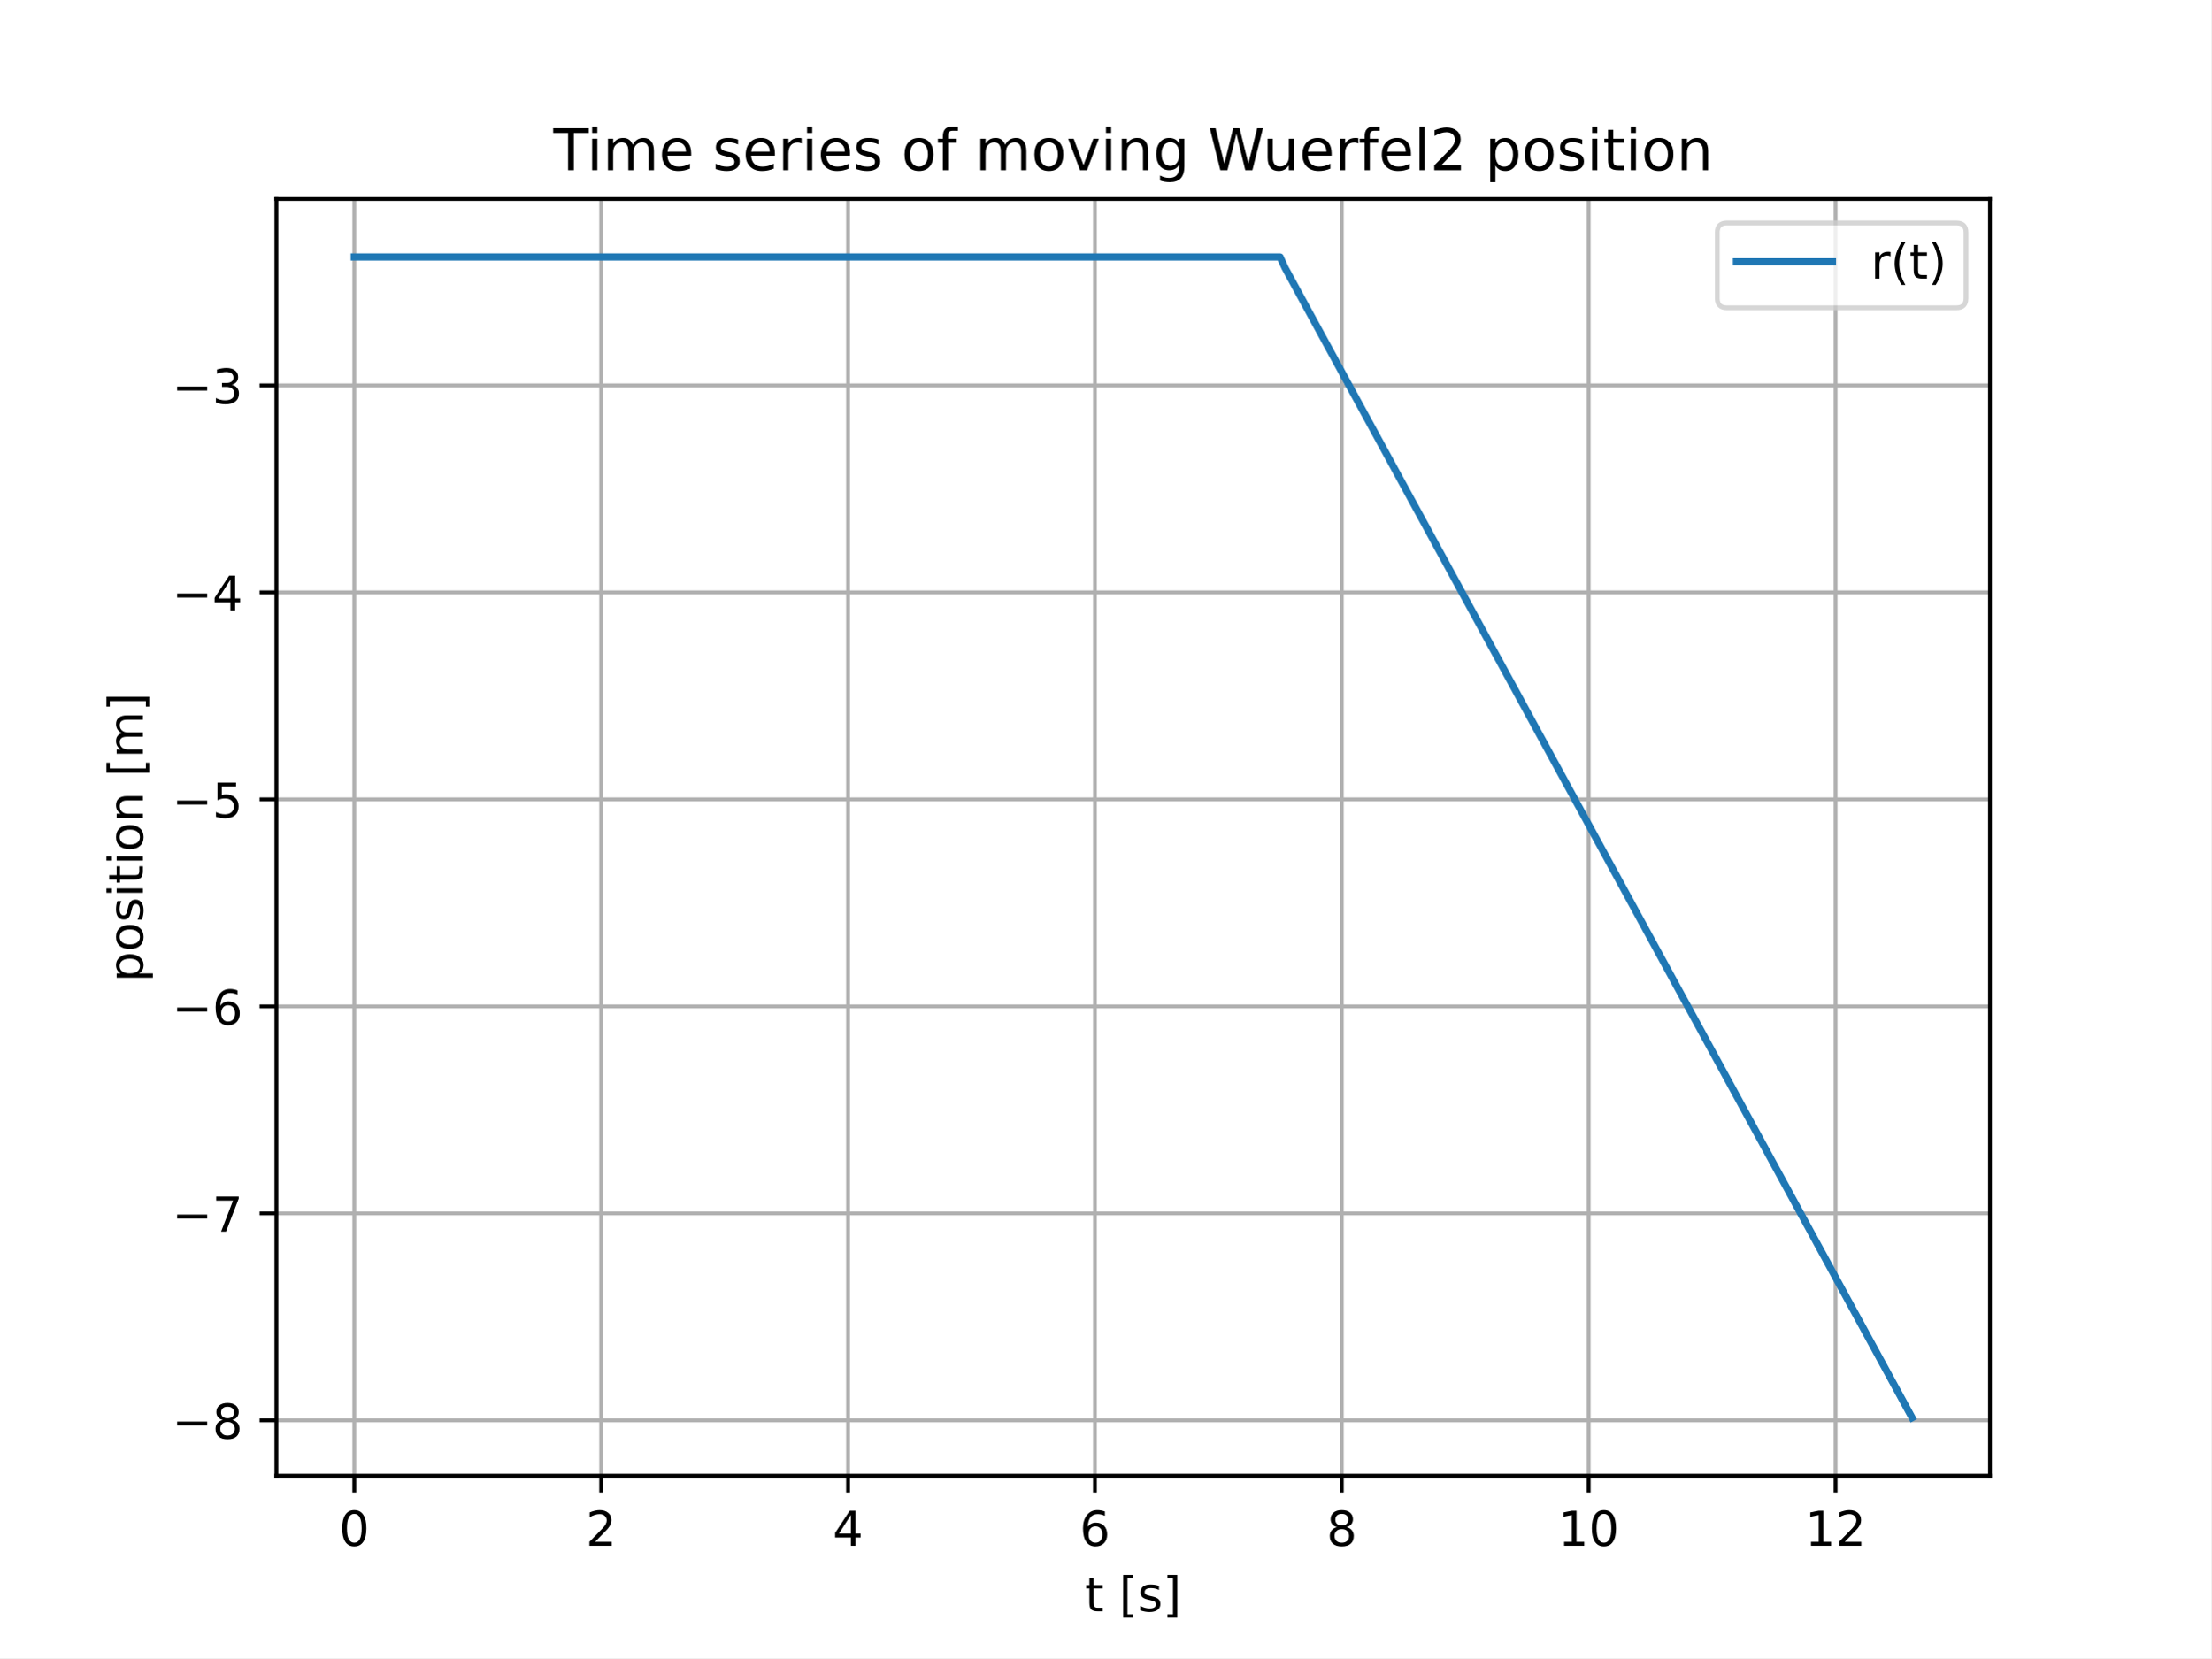
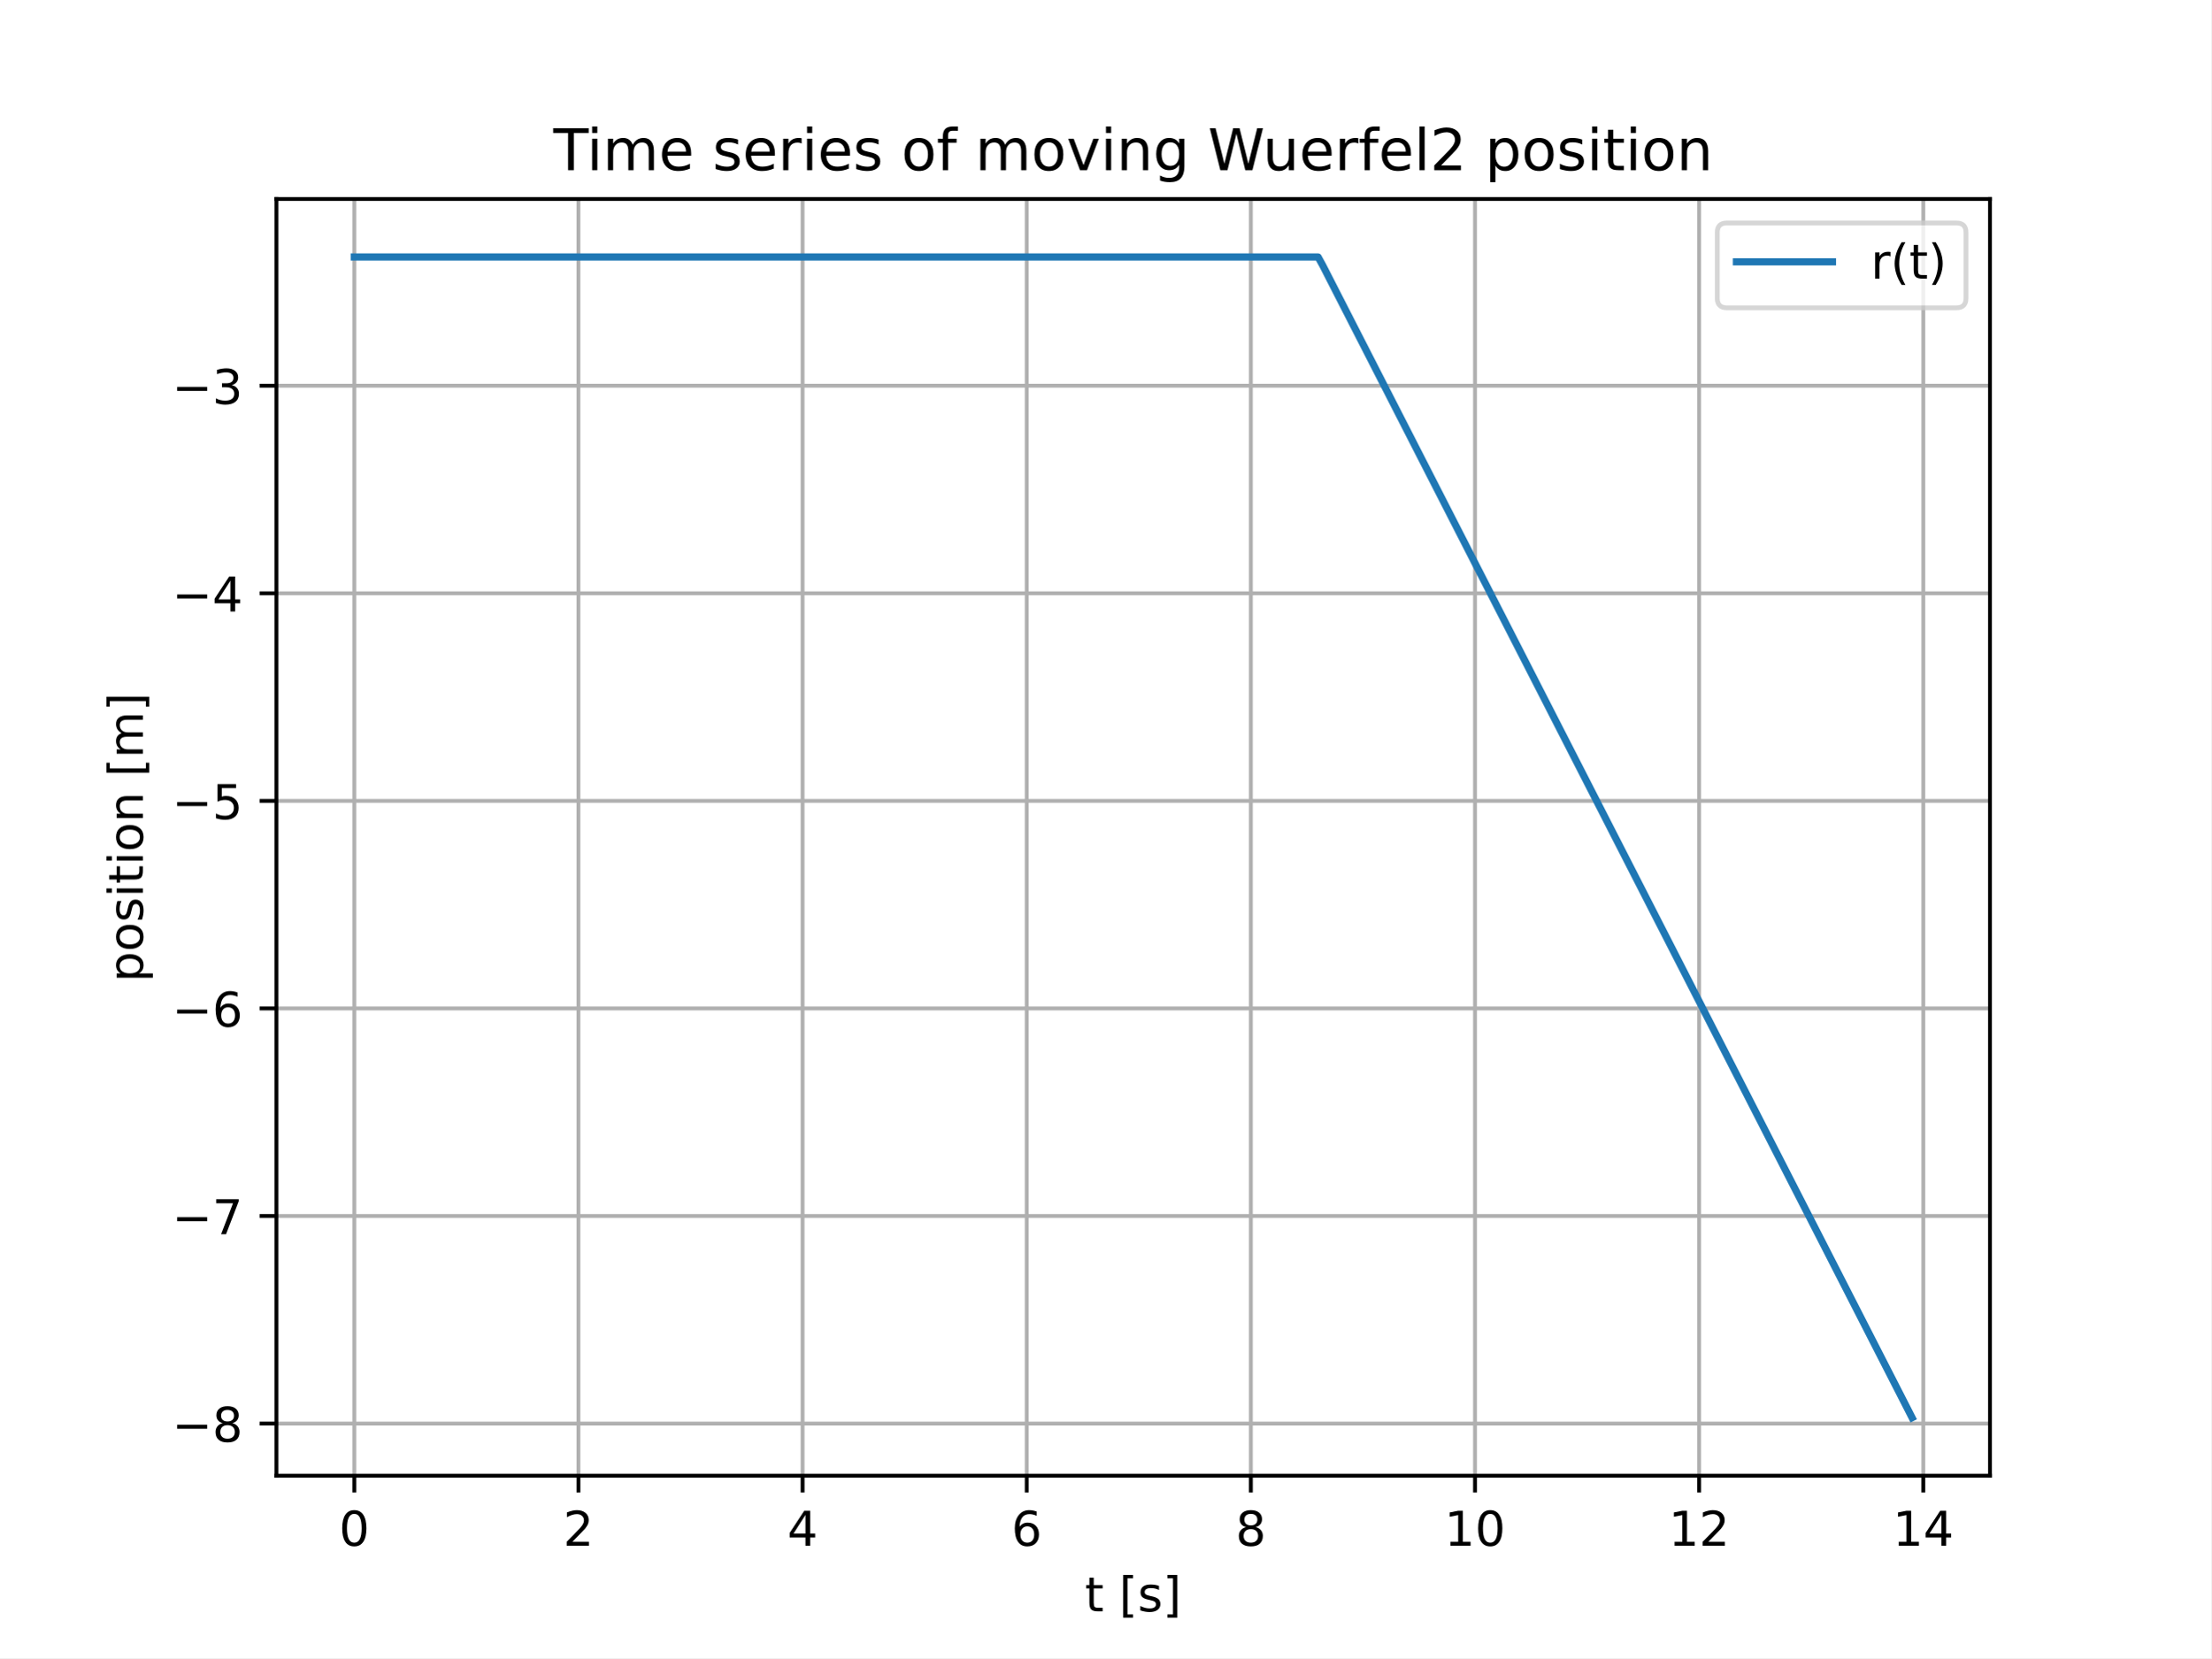
<svg xmlns="http://www.w3.org/2000/svg" xmlns:xlink="http://www.w3.org/1999/xlink" width="460.8pt" height="345.6pt" viewBox="0 0 460.8 345.6" version="1.1">
  <defs>
    <style type="text/css">*{stroke-linejoin: round; stroke-linecap: butt}</style>
  </defs>
  <g id="figure_1">
    <g id="patch_1">
      <path d="M 0 345.6  L 460.8 345.6  L 460.8 0  L 0 0  z " style="fill: #ffffff" />
    </g>
    <g id="axes_1">
      <g id="patch_2">
        <path d="M 57.6 307.584  L 414.72 307.584  L 414.72 41.472  L 57.6 41.472  z " style="fill: #ffffff" />
      </g>
      <g id="matplotlib.axis_1">
        <g id="xtick_1">
          <g id="line2d_1">
-             <path d="M 73.833 307.584  L 73.833 41.472  " clip-path="url(#p9d6a51bc2e)" style="fill: none; stroke: #b0b0b0; stroke-width: 0.8; stroke-linecap: square" />
+             <path d="M 73.833 307.584  L 73.833 41.472  " clip-path="url(#p478328bf55)" style="fill: none; stroke: #b0b0b0; stroke-width: 0.8; stroke-linecap: square" />
          </g>
          <g id="line2d_2">
            <defs>
-               <path id="m5ae29e12b0" d="M 0 0  L 0 3.5  " style="stroke: #000000; stroke-width: 0.8" />
+               <path id="m0dc3f8b5f0" d="M 0 0  L 0 3.5  " style="stroke: #000000; stroke-width: 0.8" />
            </defs>
            <g>
-               <use xlink:href="#m5ae29e12b0" x="73.833" y="307.584" style="stroke: #000000; stroke-width: 0.8" />
+               <use xlink:href="#m0dc3f8b5f0" x="73.833" y="307.584" style="stroke: #000000; stroke-width: 0.8" />
            </g>
          </g>
          <g id="text_1">
            <g transform="translate(70.65148 322.1824) scale(0.1 -0.1)">
              <defs>
                <path id="DejaVuSans-30" d="M 2034 4250  Q 1547 4250 1301 3770  Q 1056 3291 1056 2328  Q 1056 1369 1301 889  Q 1547 409 2034 409  Q 2525 409 2770 889  Q 3016 1369 3016 2328  Q 3016 3291 2770 3770  Q 2525 4250 2034 4250  z M 2034 4750  Q 2819 4750 3233 4129  Q 3647 3509 3647 2328  Q 3647 1150 3233 529  Q 2819 -91 2034 -91  Q 1250 -91 836 529  Q 422 1150 422 2328  Q 422 3509 836 4129  Q 1250 4750 2034 4750  z " transform="scale(0.015625)" />
              </defs>
              <use xlink:href="#DejaVuSans-30" />
            </g>
          </g>
        </g>
        <g id="xtick_2">
          <g id="line2d_3">
-             <path d="M 125.284 307.584  L 125.284 41.472  " clip-path="url(#p9d6a51bc2e)" style="fill: none; stroke: #b0b0b0; stroke-width: 0.8; stroke-linecap: square" />
+             <path d="M 120.546 307.584  L 120.546 41.472  " clip-path="url(#p478328bf55)" style="fill: none; stroke: #b0b0b0; stroke-width: 0.8; stroke-linecap: square" />
          </g>
          <g id="line2d_4">
            <g>
-               <use xlink:href="#m5ae29e12b0" x="125.284" y="307.584" style="stroke: #000000; stroke-width: 0.8" />
+               <use xlink:href="#m0dc3f8b5f0" x="120.546" y="307.584" style="stroke: #000000; stroke-width: 0.8" />
            </g>
          </g>
          <g id="text_2">
-             <g transform="translate(122.1023 322.1824) scale(0.1 -0.1)">
+             <g transform="translate(117.3644 322.1824) scale(0.1 -0.1)">
              <defs>
                <path id="DejaVuSans-32" d="M 1228 531  L 3431 531  L 3431 0  L 469 0  L 469 531  Q 828 903 1448 1529  Q 2069 2156 2228 2338  Q 2531 2678 2651 2914  Q 2772 3150 2772 3378  Q 2772 3750 2511 3984  Q 2250 4219 1831 4219  Q 1534 4219 1204 4116  Q 875 4013 500 3803  L 500 4441  Q 881 4594 1212 4672  Q 1544 4750 1819 4750  Q 2544 4750 2975 4387  Q 3406 4025 3406 3419  Q 3406 3131 3298 2873  Q 3191 2616 2906 2266  Q 2828 2175 2409 1742  Q 1991 1309 1228 531  z " transform="scale(0.015625)" />
              </defs>
              <use xlink:href="#DejaVuSans-32" />
            </g>
          </g>
        </g>
        <g id="xtick_3">
          <g id="line2d_5">
-             <path d="M 176.734 307.584  L 176.734 41.472  " clip-path="url(#p9d6a51bc2e)" style="fill: none; stroke: #b0b0b0; stroke-width: 0.8; stroke-linecap: square" />
+             <path d="M 167.258 307.584  L 167.258 41.472  " clip-path="url(#p478328bf55)" style="fill: none; stroke: #b0b0b0; stroke-width: 0.8; stroke-linecap: square" />
          </g>
          <g id="line2d_6">
            <g>
-               <use xlink:href="#m5ae29e12b0" x="176.734" y="307.584" style="stroke: #000000; stroke-width: 0.8" />
+               <use xlink:href="#m0dc3f8b5f0" x="167.258" y="307.584" style="stroke: #000000; stroke-width: 0.8" />
            </g>
          </g>
          <g id="text_3">
-             <g transform="translate(173.5531 322.1824) scale(0.1 -0.1)">
+             <g transform="translate(164.0772 322.1824) scale(0.1 -0.1)">
              <defs>
                <path id="DejaVuSans-34" d="M 2419 4116  L 825 1625  L 2419 1625  L 2419 4116  z M 2253 4666  L 3047 4666  L 3047 1625  L 3713 1625  L 3713 1100  L 3047 1100  L 3047 0  L 2419 0  L 2419 1100  L 313 1100  L 313 1709  L 2253 4666  z " transform="scale(0.015625)" />
              </defs>
              <use xlink:href="#DejaVuSans-34" />
            </g>
          </g>
        </g>
        <g id="xtick_4">
          <g id="line2d_7">
-             <path d="M 228.185 307.584  L 228.185 41.472  " clip-path="url(#p9d6a51bc2e)" style="fill: none; stroke: #b0b0b0; stroke-width: 0.8; stroke-linecap: square" />
+             <path d="M 213.971 307.584  L 213.971 41.472  " clip-path="url(#p478328bf55)" style="fill: none; stroke: #b0b0b0; stroke-width: 0.8; stroke-linecap: square" />
          </g>
          <g id="line2d_8">
            <g>
-               <use xlink:href="#m5ae29e12b0" x="228.185" y="307.584" style="stroke: #000000; stroke-width: 0.8" />
+               <use xlink:href="#m0dc3f8b5f0" x="213.971" y="307.584" style="stroke: #000000; stroke-width: 0.8" />
            </g>
          </g>
          <g id="text_4">
-             <g transform="translate(225.0039 322.1824) scale(0.1 -0.1)">
+             <g transform="translate(210.7901 322.1824) scale(0.1 -0.1)">
              <defs>
                <path id="DejaVuSans-36" d="M 2113 2584  Q 1688 2584 1439 2293  Q 1191 2003 1191 1497  Q 1191 994 1439 701  Q 1688 409 2113 409  Q 2538 409 2786 701  Q 3034 994 3034 1497  Q 3034 2003 2786 2293  Q 2538 2584 2113 2584  z M 3366 4563  L 3366 3988  Q 3128 4100 2886 4159  Q 2644 4219 2406 4219  Q 1781 4219 1451 3797  Q 1122 3375 1075 2522  Q 1259 2794 1537 2939  Q 1816 3084 2150 3084  Q 2853 3084 3261 2657  Q 3669 2231 3669 1497  Q 3669 778 3244 343  Q 2819 -91 2113 -91  Q 1303 -91 875 529  Q 447 1150 447 2328  Q 447 3434 972 4092  Q 1497 4750 2381 4750  Q 2619 4750 2861 4703  Q 3103 4656 3366 4563  z " transform="scale(0.015625)" />
              </defs>
              <use xlink:href="#DejaVuSans-36" />
            </g>
          </g>
        </g>
        <g id="xtick_5">
          <g id="line2d_9">
-             <path d="M 279.636 307.584  L 279.636 41.472  " clip-path="url(#p9d6a51bc2e)" style="fill: none; stroke: #b0b0b0; stroke-width: 0.8; stroke-linecap: square" />
+             <path d="M 260.684 307.584  L 260.684 41.472  " clip-path="url(#p478328bf55)" style="fill: none; stroke: #b0b0b0; stroke-width: 0.8; stroke-linecap: square" />
          </g>
          <g id="line2d_10">
            <g>
-               <use xlink:href="#m5ae29e12b0" x="279.636" y="307.584" style="stroke: #000000; stroke-width: 0.8" />
+               <use xlink:href="#m0dc3f8b5f0" x="260.684" y="307.584" style="stroke: #000000; stroke-width: 0.8" />
            </g>
          </g>
          <g id="text_5">
-             <g transform="translate(276.4547 322.1824) scale(0.1 -0.1)">
+             <g transform="translate(257.503 322.1824) scale(0.1 -0.1)">
              <defs>
                <path id="DejaVuSans-38" d="M 2034 2216  Q 1584 2216 1326 1975  Q 1069 1734 1069 1313  Q 1069 891 1326 650  Q 1584 409 2034 409  Q 2484 409 2743 651  Q 3003 894 3003 1313  Q 3003 1734 2745 1975  Q 2488 2216 2034 2216  z M 1403 2484  Q 997 2584 770 2862  Q 544 3141 544 3541  Q 544 4100 942 4425  Q 1341 4750 2034 4750  Q 2731 4750 3128 4425  Q 3525 4100 3525 3541  Q 3525 3141 3298 2862  Q 3072 2584 2669 2484  Q 3125 2378 3379 2068  Q 3634 1759 3634 1313  Q 3634 634 3220 271  Q 2806 -91 2034 -91  Q 1263 -91 848 271  Q 434 634 434 1313  Q 434 1759 690 2068  Q 947 2378 1403 2484  z M 1172 3481  Q 1172 3119 1398 2916  Q 1625 2713 2034 2713  Q 2441 2713 2670 2916  Q 2900 3119 2900 3481  Q 2900 3844 2670 4047  Q 2441 4250 2034 4250  Q 1625 4250 1398 4047  Q 1172 3844 1172 3481  z " transform="scale(0.015625)" />
              </defs>
              <use xlink:href="#DejaVuSans-38" />
            </g>
          </g>
        </g>
        <g id="xtick_6">
          <g id="line2d_11">
-             <path d="M 331.087 307.584  L 331.087 41.472  " clip-path="url(#p9d6a51bc2e)" style="fill: none; stroke: #b0b0b0; stroke-width: 0.8; stroke-linecap: square" />
+             <path d="M 307.397 307.584  L 307.397 41.472  " clip-path="url(#p478328bf55)" style="fill: none; stroke: #b0b0b0; stroke-width: 0.8; stroke-linecap: square" />
          </g>
          <g id="line2d_12">
            <g>
-               <use xlink:href="#m5ae29e12b0" x="331.087" y="307.584" style="stroke: #000000; stroke-width: 0.8" />
+               <use xlink:href="#m0dc3f8b5f0" x="307.397" y="307.584" style="stroke: #000000; stroke-width: 0.8" />
            </g>
          </g>
          <g id="text_6">
-             <g transform="translate(324.7242 322.1824) scale(0.1 -0.1)">
+             <g transform="translate(301.0346 322.1824) scale(0.1 -0.1)">
              <defs>
                <path id="DejaVuSans-31" d="M 794 531  L 1825 531  L 1825 4091  L 703 3866  L 703 4441  L 1819 4666  L 2450 4666  L 2450 531  L 3481 531  L 3481 0  L 794 0  L 794 531  z " transform="scale(0.015625)" />
              </defs>
              <use xlink:href="#DejaVuSans-31" />
              <use xlink:href="#DejaVuSans-30" x="63.623" />
            </g>
          </g>
        </g>
        <g id="xtick_7">
          <g id="line2d_13">
-             <path d="M 382.538 307.584  L 382.538 41.472  " clip-path="url(#p9d6a51bc2e)" style="fill: none; stroke: #b0b0b0; stroke-width: 0.8; stroke-linecap: square" />
+             <path d="M 354.11 307.584  L 354.11 41.472  " clip-path="url(#p478328bf55)" style="fill: none; stroke: #b0b0b0; stroke-width: 0.8; stroke-linecap: square" />
          </g>
          <g id="line2d_14">
            <g>
-               <use xlink:href="#m5ae29e12b0" x="382.538" y="307.584" style="stroke: #000000; stroke-width: 0.8" />
+               <use xlink:href="#m0dc3f8b5f0" x="354.11" y="307.584" style="stroke: #000000; stroke-width: 0.8" />
            </g>
          </g>
          <g id="text_7">
-             <g transform="translate(376.175 322.1824) scale(0.1 -0.1)">
+             <g transform="translate(347.7475 322.1824) scale(0.1 -0.1)">
              <use xlink:href="#DejaVuSans-31" />
              <use xlink:href="#DejaVuSans-32" x="63.623" />
            </g>
          </g>
        </g>
-         <g id="text_8">
+         <g id="xtick_8">
+           <g id="line2d_15">
+             <path d="M 400.823 307.584  L 400.823 41.472  " clip-path="url(#p478328bf55)" style="fill: none; stroke: #b0b0b0; stroke-width: 0.8; stroke-linecap: square" />
+           </g>
+           <g id="line2d_16">
+             <g>
+               <use xlink:href="#m0dc3f8b5f0" x="400.823" y="307.584" style="stroke: #000000; stroke-width: 0.8" />
+             </g>
+           </g>
+           <g id="text_8">
+             <g transform="translate(394.4604 322.1824) scale(0.1 -0.1)">
+               <use xlink:href="#DejaVuSans-31" />
+               <use xlink:href="#DejaVuSans-34" x="63.623" />
+             </g>
+           </g>
+         </g>
+         <g id="text_9">
          <g transform="translate(226.1045 335.8606) scale(0.1 -0.1)">
            <defs>
              <path id="DejaVuSans-74" d="M 1172 4494  L 1172 3500  L 2356 3500  L 2356 3053  L 1172 3053  L 1172 1153  Q 1172 725 1289 603  Q 1406 481 1766 481  L 2356 481  L 2356 0  L 1766 0  Q 1100 0 847 248  Q 594 497 594 1153  L 594 3053  L 172 3053  L 172 3500  L 594 3500  L 594 4494  L 1172 4494  z " transform="scale(0.015625)" />
              <path id="DejaVuSans-20" transform="scale(0.015625)" />
              <path id="DejaVuSans-5b" d="M 550 4863  L 1875 4863  L 1875 4416  L 1125 4416  L 1125 -397  L 1875 -397  L 1875 -844  L 550 -844  L 550 4863  z " transform="scale(0.015625)" />
              <path id="DejaVuSans-73" d="M 2834 3397  L 2834 2853  Q 2591 2978 2328 3040  Q 2066 3103 1784 3103  Q 1356 3103 1142 2972  Q 928 2841 928 2578  Q 928 2378 1081 2264  Q 1234 2150 1697 2047  L 1894 2003  Q 2506 1872 2764 1633  Q 3022 1394 3022 966  Q 3022 478 2636 193  Q 2250 -91 1575 -91  Q 1294 -91 989 -36  Q 684 19 347 128  L 347 722  Q 666 556 975 473  Q 1284 391 1588 391  Q 1994 391 2212 530  Q 2431 669 2431 922  Q 2431 1156 2273 1281  Q 2116 1406 1581 1522  L 1381 1569  Q 847 1681 609 1914  Q 372 2147 372 2553  Q 372 3047 722 3315  Q 1072 3584 1716 3584  Q 2034 3584 2315 3537  Q 2597 3491 2834 3397  z " transform="scale(0.015625)" />
              <path id="DejaVuSans-5d" d="M 1947 4863  L 1947 -844  L 622 -844  L 622 -397  L 1369 -397  L 1369 4416  L 622 4416  L 622 4863  L 1947 4863  z " transform="scale(0.015625)" />
            </defs>
            <use xlink:href="#DejaVuSans-74" />
            <use xlink:href="#DejaVuSans-20" x="39.209" />
            <use xlink:href="#DejaVuSans-5b" x="70.996" />
            <use xlink:href="#DejaVuSans-73" x="110.01" />
            <use xlink:href="#DejaVuSans-5d" x="162.109" />
          </g>
        </g>
      </g>
      <g id="matplotlib.axis_2">
        <g id="ytick_1">
-           <g id="line2d_15">
-             <path d="M 57.6 296.053  L 414.72 296.053  " clip-path="url(#p9d6a51bc2e)" style="fill: none; stroke: #b0b0b0; stroke-width: 0.8; stroke-linecap: square" />
-           </g>
-           <g id="line2d_16">
+           <g id="line2d_17">
+             <path d="M 57.6 296.718  L 414.72 296.718  " clip-path="url(#p478328bf55)" style="fill: none; stroke: #b0b0b0; stroke-width: 0.8; stroke-linecap: square" />
+           </g>
+           <g id="line2d_18">
            <defs>
-               <path id="m3e089afaef" d="M 0 0  L -3.5 0  " style="stroke: #000000; stroke-width: 0.8" />
+               <path id="mf938bff0f8" d="M 0 0  L -3.5 0  " style="stroke: #000000; stroke-width: 0.8" />
            </defs>
            <g>
-               <use xlink:href="#m3e089afaef" x="57.6" y="296.053" style="stroke: #000000; stroke-width: 0.8" />
-             </g>
-           </g>
-           <g id="text_9">
-             <g transform="translate(35.85781 299.8524) scale(0.1 -0.1)">
+               <use xlink:href="#mf938bff0f8" x="57.6" y="296.718" style="stroke: #000000; stroke-width: 0.8" />
+             </g>
+           </g>
+           <g id="text_10">
+             <g transform="translate(35.85781 300.5168) scale(0.1 -0.1)">
              <defs>
                <path id="DejaVuSans-2212" d="M 678 2272  L 4684 2272  L 4684 1741  L 678 1741  L 678 2272  z " transform="scale(0.015625)" />
              </defs>
              <use xlink:href="#DejaVuSans-2212" />
              <use xlink:href="#DejaVuSans-38" x="83.789" />
            </g>
          </g>
        </g>
        <g id="ytick_2">
-           <g id="line2d_17">
-             <path d="M 57.6 252.906  L 414.72 252.906  " clip-path="url(#p9d6a51bc2e)" style="fill: none; stroke: #b0b0b0; stroke-width: 0.8; stroke-linecap: square" />
-           </g>
-           <g id="line2d_18">
-             <g>
-               <use xlink:href="#m3e089afaef" x="57.6" y="252.906" style="stroke: #000000; stroke-width: 0.8" />
-             </g>
-           </g>
-           <g id="text_10">
-             <g transform="translate(35.85781 256.7056) scale(0.1 -0.1)">
+           <g id="line2d_19">
+             <path d="M 57.6 253.453  L 414.72 253.453  " clip-path="url(#p478328bf55)" style="fill: none; stroke: #b0b0b0; stroke-width: 0.8; stroke-linecap: square" />
+           </g>
+           <g id="line2d_20">
+             <g>
+               <use xlink:href="#mf938bff0f8" x="57.6" y="253.453" style="stroke: #000000; stroke-width: 0.8" />
+             </g>
+           </g>
+           <g id="text_11">
+             <g transform="translate(35.85781 257.2518) scale(0.1 -0.1)">
              <defs>
                <path id="DejaVuSans-37" d="M 525 4666  L 3525 4666  L 3525 4397  L 1831 0  L 1172 0  L 2766 4134  L 525 4134  L 525 4666  z " transform="scale(0.015625)" />
              </defs>
              <use xlink:href="#DejaVuSans-2212" />
              <use xlink:href="#DejaVuSans-37" x="83.789" />
            </g>
          </g>
        </g>
        <g id="ytick_3">
-           <g id="line2d_19">
-             <path d="M 57.6 209.76  L 414.72 209.76  " clip-path="url(#p9d6a51bc2e)" style="fill: none; stroke: #b0b0b0; stroke-width: 0.8; stroke-linecap: square" />
-           </g>
-           <g id="line2d_20">
-             <g>
-               <use xlink:href="#m3e089afaef" x="57.6" y="209.76" style="stroke: #000000; stroke-width: 0.8" />
-             </g>
-           </g>
-           <g id="text_11">
-             <g transform="translate(35.85781 213.5587) scale(0.1 -0.1)">
+           <g id="line2d_21">
+             <path d="M 57.6 210.187  L 414.72 210.187  " clip-path="url(#p478328bf55)" style="fill: none; stroke: #b0b0b0; stroke-width: 0.8; stroke-linecap: square" />
+           </g>
+           <g id="line2d_22">
+             <g>
+               <use xlink:href="#mf938bff0f8" x="57.6" y="210.187" style="stroke: #000000; stroke-width: 0.8" />
+             </g>
+           </g>
+           <g id="text_12">
+             <g transform="translate(35.85781 213.9867) scale(0.1 -0.1)">
              <use xlink:href="#DejaVuSans-2212" />
              <use xlink:href="#DejaVuSans-36" x="83.789" />
            </g>
          </g>
        </g>
        <g id="ytick_4">
-           <g id="line2d_21">
-             <path d="M 57.6 166.613  L 414.72 166.613  " clip-path="url(#p9d6a51bc2e)" style="fill: none; stroke: #b0b0b0; stroke-width: 0.8; stroke-linecap: square" />
-           </g>
-           <g id="line2d_22">
-             <g>
-               <use xlink:href="#m3e089afaef" x="57.6" y="166.613" style="stroke: #000000; stroke-width: 0.8" />
-             </g>
-           </g>
-           <g id="text_12">
-             <g transform="translate(35.85781 170.4119) scale(0.1 -0.1)">
+           <g id="line2d_23">
+             <path d="M 57.6 166.922  L 414.72 166.922  " clip-path="url(#p478328bf55)" style="fill: none; stroke: #b0b0b0; stroke-width: 0.8; stroke-linecap: square" />
+           </g>
+           <g id="line2d_24">
+             <g>
+               <use xlink:href="#mf938bff0f8" x="57.6" y="166.922" style="stroke: #000000; stroke-width: 0.8" />
+             </g>
+           </g>
+           <g id="text_13">
+             <g transform="translate(35.85781 170.7217) scale(0.1 -0.1)">
              <defs>
                <path id="DejaVuSans-35" d="M 691 4666  L 3169 4666  L 3169 4134  L 1269 4134  L 1269 2991  Q 1406 3038 1543 3061  Q 1681 3084 1819 3084  Q 2600 3084 3056 2656  Q 3513 2228 3513 1497  Q 3513 744 3044 326  Q 2575 -91 1722 -91  Q 1428 -91 1123 -41  Q 819 9 494 109  L 494 744  Q 775 591 1075 516  Q 1375 441 1709 441  Q 2250 441 2565 725  Q 2881 1009 2881 1497  Q 2881 1984 2565 2268  Q 2250 2553 1709 2553  Q 1456 2553 1204 2497  Q 953 2441 691 2322  L 691 4666  z " transform="scale(0.015625)" />
              </defs>
              <use xlink:href="#DejaVuSans-2212" />
              <use xlink:href="#DejaVuSans-35" x="83.789" />
            </g>
          </g>
        </g>
        <g id="ytick_5">
-           <g id="line2d_23">
-             <path d="M 57.6 123.466  L 414.72 123.466  " clip-path="url(#p9d6a51bc2e)" style="fill: none; stroke: #b0b0b0; stroke-width: 0.8; stroke-linecap: square" />
-           </g>
-           <g id="line2d_24">
-             <g>
-               <use xlink:href="#m3e089afaef" x="57.6" y="123.466" style="stroke: #000000; stroke-width: 0.8" />
-             </g>
-           </g>
-           <g id="text_13">
-             <g transform="translate(35.85781 127.2651) scale(0.1 -0.1)">
+           <g id="line2d_25">
+             <path d="M 57.6 123.657  L 414.72 123.657  " clip-path="url(#p478328bf55)" style="fill: none; stroke: #b0b0b0; stroke-width: 0.8; stroke-linecap: square" />
+           </g>
+           <g id="line2d_26">
+             <g>
+               <use xlink:href="#mf938bff0f8" x="57.6" y="123.657" style="stroke: #000000; stroke-width: 0.8" />
+             </g>
+           </g>
+           <g id="text_14">
+             <g transform="translate(35.85781 127.4566) scale(0.1 -0.1)">
              <use xlink:href="#DejaVuSans-2212" />
              <use xlink:href="#DejaVuSans-34" x="83.789" />
            </g>
          </g>
        </g>
        <g id="ytick_6">
-           <g id="line2d_25">
-             <path d="M 57.6 80.319  L 414.72 80.319  " clip-path="url(#p9d6a51bc2e)" style="fill: none; stroke: #b0b0b0; stroke-width: 0.8; stroke-linecap: square" />
-           </g>
-           <g id="line2d_26">
-             <g>
-               <use xlink:href="#m3e089afaef" x="57.6" y="80.319" style="stroke: #000000; stroke-width: 0.8" />
-             </g>
-           </g>
-           <g id="text_14">
-             <g transform="translate(35.85781 84.11825) scale(0.1 -0.1)">
+           <g id="line2d_27">
+             <path d="M 57.6 80.392  L 414.72 80.392  " clip-path="url(#p478328bf55)" style="fill: none; stroke: #b0b0b0; stroke-width: 0.8; stroke-linecap: square" />
+           </g>
+           <g id="line2d_28">
+             <g>
+               <use xlink:href="#mf938bff0f8" x="57.6" y="80.392" style="stroke: #000000; stroke-width: 0.8" />
+             </g>
+           </g>
+           <g id="text_15">
+             <g transform="translate(35.85781 84.19155) scale(0.1 -0.1)">
              <defs>
                <path id="DejaVuSans-33" d="M 2597 2516  Q 3050 2419 3304 2112  Q 3559 1806 3559 1356  Q 3559 666 3084 287  Q 2609 -91 1734 -91  Q 1441 -91 1130 -33  Q 819 25 488 141  L 488 750  Q 750 597 1062 519  Q 1375 441 1716 441  Q 2309 441 2620 675  Q 2931 909 2931 1356  Q 2931 1769 2642 2001  Q 2353 2234 1838 2234  L 1294 2234  L 1294 2753  L 1863 2753  Q 2328 2753 2575 2939  Q 2822 3125 2822 3475  Q 2822 3834 2567 4026  Q 2313 4219 1838 4219  Q 1578 4219 1281 4162  Q 984 4106 628 3988  L 628 4550  Q 988 4650 1302 4700  Q 1616 4750 1894 4750  Q 2613 4750 3031 4423  Q 3450 4097 3450 3541  Q 3450 3153 3228 2886  Q 3006 2619 2597 2516  z " transform="scale(0.015625)" />
              </defs>
              <use xlink:href="#DejaVuSans-2212" />
              <use xlink:href="#DejaVuSans-33" x="83.789" />
            </g>
          </g>
        </g>
-         <g id="text_15">
+         <g id="text_16">
          <g transform="translate(29.77812 204.6936) rotate(-90) scale(0.1 -0.1)">
            <defs>
              <path id="DejaVuSans-70" d="M 1159 525  L 1159 -1331  L 581 -1331  L 581 3500  L 1159 3500  L 1159 2969  Q 1341 3281 1617 3432  Q 1894 3584 2278 3584  Q 2916 3584 3314 3078  Q 3713 2572 3713 1747  Q 3713 922 3314 415  Q 2916 -91 2278 -91  Q 1894 -91 1617 61  Q 1341 213 1159 525  z M 3116 1747  Q 3116 2381 2855 2742  Q 2594 3103 2138 3103  Q 1681 3103 1420 2742  Q 1159 2381 1159 1747  Q 1159 1113 1420 752  Q 1681 391 2138 391  Q 2594 391 2855 752  Q 3116 1113 3116 1747  z " transform="scale(0.015625)" />
              <path id="DejaVuSans-6f" d="M 1959 3097  Q 1497 3097 1228 2736  Q 959 2375 959 1747  Q 959 1119 1226 758  Q 1494 397 1959 397  Q 2419 397 2687 759  Q 2956 1122 2956 1747  Q 2956 2369 2687 2733  Q 2419 3097 1959 3097  z M 1959 3584  Q 2709 3584 3137 3096  Q 3566 2609 3566 1747  Q 3566 888 3137 398  Q 2709 -91 1959 -91  Q 1206 -91 779 398  Q 353 888 353 1747  Q 353 2609 779 3096  Q 1206 3584 1959 3584  z " transform="scale(0.015625)" />
              <path id="DejaVuSans-69" d="M 603 3500  L 1178 3500  L 1178 0  L 603 0  L 603 3500  z M 603 4863  L 1178 4863  L 1178 4134  L 603 4134  L 603 4863  z " transform="scale(0.015625)" />
              <path id="DejaVuSans-6e" d="M 3513 2113  L 3513 0  L 2938 0  L 2938 2094  Q 2938 2591 2744 2837  Q 2550 3084 2163 3084  Q 1697 3084 1428 2787  Q 1159 2491 1159 1978  L 1159 0  L 581 0  L 581 3500  L 1159 3500  L 1159 2956  Q 1366 3272 1645 3428  Q 1925 3584 2291 3584  Q 2894 3584 3203 3211  Q 3513 2838 3513 2113  z " transform="scale(0.015625)" />
              <path id="DejaVuSans-6d" d="M 3328 2828  Q 3544 3216 3844 3400  Q 4144 3584 4550 3584  Q 5097 3584 5394 3201  Q 5691 2819 5691 2113  L 5691 0  L 5113 0  L 5113 2094  Q 5113 2597 4934 2840  Q 4756 3084 4391 3084  Q 3944 3084 3684 2787  Q 3425 2491 3425 1978  L 3425 0  L 2847 0  L 2847 2094  Q 2847 2600 2669 2842  Q 2491 3084 2119 3084  Q 1678 3084 1418 2786  Q 1159 2488 1159 1978  L 1159 0  L 581 0  L 581 3500  L 1159 3500  L 1159 2956  Q 1356 3278 1631 3431  Q 1906 3584 2284 3584  Q 2666 3584 2933 3390  Q 3200 3197 3328 2828  z " transform="scale(0.015625)" />
            </defs>
            <use xlink:href="#DejaVuSans-70" />
            <use xlink:href="#DejaVuSans-6f" x="63.477" />
            <use xlink:href="#DejaVuSans-73" x="124.658" />
            <use xlink:href="#DejaVuSans-69" x="176.758" />
            <use xlink:href="#DejaVuSans-74" x="204.541" />
            <use xlink:href="#DejaVuSans-69" x="243.75" />
            <use xlink:href="#DejaVuSans-6f" x="271.533" />
            <use xlink:href="#DejaVuSans-6e" x="332.715" />
            <use xlink:href="#DejaVuSans-20" x="396.094" />
            <use xlink:href="#DejaVuSans-5b" x="427.881" />
            <use xlink:href="#DejaVuSans-6d" x="466.895" />
            <use xlink:href="#DejaVuSans-5d" x="564.307" />
          </g>
        </g>
      </g>
-       <g id="line2d_27">
-         <path d="M 73.833 53.568  L 266.773 53.568  L 267.802 55.828  L 278.092 74.713  L 398.487 295.488  L 398.487 295.488  " clip-path="url(#p9d6a51bc2e)" style="fill: none; stroke: #1f77b4; stroke-width: 1.5; stroke-linecap: square" />
+       <g id="line2d_29">
+         <path d="M 73.833 53.568  L 274.698 53.568  L 275.632 55.262  L 398.487 295.488  L 398.487 295.488  " clip-path="url(#p478328bf55)" style="fill: none; stroke: #1f77b4; stroke-width: 1.5; stroke-linecap: square" />
      </g>
      <g id="patch_3">
        <path d="M 57.6 307.584  L 57.6 41.472  " style="fill: none; stroke: #000000; stroke-width: 0.8; stroke-linejoin: miter; stroke-linecap: square" />
      </g>
      <g id="patch_4">
        <path d="M 414.72 307.584  L 414.72 41.472  " style="fill: none; stroke: #000000; stroke-width: 0.8; stroke-linejoin: miter; stroke-linecap: square" />
      </g>
      <g id="patch_5">
        <path d="M 57.6 307.584  L 414.72 307.584  " style="fill: none; stroke: #000000; stroke-width: 0.8; stroke-linejoin: miter; stroke-linecap: square" />
      </g>
      <g id="patch_6">
        <path d="M 57.6 41.472  L 414.72 41.472  " style="fill: none; stroke: #000000; stroke-width: 0.8; stroke-linejoin: miter; stroke-linecap: square" />
      </g>
-       <g id="text_16">
+       <g id="text_17">
        <g transform="translate(115.3181 35.472) scale(0.12 -0.12)">
          <defs>
            <path id="DejaVuSans-54" d="M -19 4666  L 3928 4666  L 3928 4134  L 2272 4134  L 2272 0  L 1638 0  L 1638 4134  L -19 4134  L -19 4666  z " transform="scale(0.015625)" />
            <path id="DejaVuSans-65" d="M 3597 1894  L 3597 1613  L 953 1613  Q 991 1019 1311 708  Q 1631 397 2203 397  Q 2534 397 2845 478  Q 3156 559 3463 722  L 3463 178  Q 3153 47 2828 -22  Q 2503 -91 2169 -91  Q 1331 -91 842 396  Q 353 884 353 1716  Q 353 2575 817 3079  Q 1281 3584 2069 3584  Q 2775 3584 3186 3129  Q 3597 2675 3597 1894  z M 3022 2063  Q 3016 2534 2758 2815  Q 2500 3097 2075 3097  Q 1594 3097 1305 2825  Q 1016 2553 972 2059  L 3022 2063  z " transform="scale(0.015625)" />
            <path id="DejaVuSans-72" d="M 2631 2963  Q 2534 3019 2420 3045  Q 2306 3072 2169 3072  Q 1681 3072 1420 2755  Q 1159 2438 1159 1844  L 1159 0  L 581 0  L 581 3500  L 1159 3500  L 1159 2956  Q 1341 3275 1631 3429  Q 1922 3584 2338 3584  Q 2397 3584 2469 3576  Q 2541 3569 2628 3553  L 2631 2963  z " transform="scale(0.015625)" />
            <path id="DejaVuSans-66" d="M 2375 4863  L 2375 4384  L 1825 4384  Q 1516 4384 1395 4259  Q 1275 4134 1275 3809  L 1275 3500  L 2222 3500  L 2222 3053  L 1275 3053  L 1275 0  L 697 0  L 697 3053  L 147 3053  L 147 3500  L 697 3500  L 697 3744  Q 697 4328 969 4595  Q 1241 4863 1831 4863  L 2375 4863  z " transform="scale(0.015625)" />
            <path id="DejaVuSans-76" d="M 191 3500  L 800 3500  L 1894 563  L 2988 3500  L 3597 3500  L 2284 0  L 1503 0  L 191 3500  z " transform="scale(0.015625)" />
            <path id="DejaVuSans-67" d="M 2906 1791  Q 2906 2416 2648 2759  Q 2391 3103 1925 3103  Q 1463 3103 1205 2759  Q 947 2416 947 1791  Q 947 1169 1205 825  Q 1463 481 1925 481  Q 2391 481 2648 825  Q 2906 1169 2906 1791  z M 3481 434  Q 3481 -459 3084 -895  Q 2688 -1331 1869 -1331  Q 1566 -1331 1297 -1286  Q 1028 -1241 775 -1147  L 775 -588  Q 1028 -725 1275 -790  Q 1522 -856 1778 -856  Q 2344 -856 2625 -561  Q 2906 -266 2906 331  L 2906 616  Q 2728 306 2450 153  Q 2172 0 1784 0  Q 1141 0 747 490  Q 353 981 353 1791  Q 353 2603 747 3093  Q 1141 3584 1784 3584  Q 2172 3584 2450 3431  Q 2728 3278 2906 2969  L 2906 3500  L 3481 3500  L 3481 434  z " transform="scale(0.015625)" />
            <path id="DejaVuSans-57" d="M 213 4666  L 850 4666  L 1831 722  L 2809 4666  L 3519 4666  L 4500 722  L 5478 4666  L 6119 4666  L 4947 0  L 4153 0  L 3169 4050  L 2175 0  L 1381 0  L 213 4666  z " transform="scale(0.015625)" />
            <path id="DejaVuSans-75" d="M 544 1381  L 544 3500  L 1119 3500  L 1119 1403  Q 1119 906 1312 657  Q 1506 409 1894 409  Q 2359 409 2629 706  Q 2900 1003 2900 1516  L 2900 3500  L 3475 3500  L 3475 0  L 2900 0  L 2900 538  Q 2691 219 2414 64  Q 2138 -91 1772 -91  Q 1169 -91 856 284  Q 544 659 544 1381  z M 1991 3584  L 1991 3584  z " transform="scale(0.015625)" />
            <path id="DejaVuSans-6c" d="M 603 4863  L 1178 4863  L 1178 0  L 603 0  L 603 4863  z " transform="scale(0.015625)" />
          </defs>
          <use xlink:href="#DejaVuSans-54" />
          <use xlink:href="#DejaVuSans-69" x="57.959" />
          <use xlink:href="#DejaVuSans-6d" x="85.742" />
          <use xlink:href="#DejaVuSans-65" x="183.154" />
          <use xlink:href="#DejaVuSans-20" x="244.678" />
          <use xlink:href="#DejaVuSans-73" x="276.465" />
          <use xlink:href="#DejaVuSans-65" x="328.564" />
          <use xlink:href="#DejaVuSans-72" x="390.088" />
          <use xlink:href="#DejaVuSans-69" x="431.201" />
          <use xlink:href="#DejaVuSans-65" x="458.984" />
          <use xlink:href="#DejaVuSans-73" x="520.508" />
          <use xlink:href="#DejaVuSans-20" x="572.607" />
          <use xlink:href="#DejaVuSans-6f" x="604.395" />
          <use xlink:href="#DejaVuSans-66" x="665.576" />
          <use xlink:href="#DejaVuSans-20" x="700.781" />
          <use xlink:href="#DejaVuSans-6d" x="732.568" />
          <use xlink:href="#DejaVuSans-6f" x="829.98" />
          <use xlink:href="#DejaVuSans-76" x="891.162" />
          <use xlink:href="#DejaVuSans-69" x="950.342" />
          <use xlink:href="#DejaVuSans-6e" x="978.125" />
          <use xlink:href="#DejaVuSans-67" x="1041.504" />
          <use xlink:href="#DejaVuSans-20" x="1104.98" />
          <use xlink:href="#DejaVuSans-57" x="1136.768" />
          <use xlink:href="#DejaVuSans-75" x="1232.02" />
          <use xlink:href="#DejaVuSans-65" x="1295.398" />
          <use xlink:href="#DejaVuSans-72" x="1356.922" />
          <use xlink:href="#DejaVuSans-66" x="1398.035" />
          <use xlink:href="#DejaVuSans-65" x="1433.24" />
          <use xlink:href="#DejaVuSans-6c" x="1494.764" />
          <use xlink:href="#DejaVuSans-32" x="1522.547" />
          <use xlink:href="#DejaVuSans-20" x="1586.17" />
          <use xlink:href="#DejaVuSans-70" x="1617.957" />
          <use xlink:href="#DejaVuSans-6f" x="1681.434" />
          <use xlink:href="#DejaVuSans-73" x="1742.615" />
          <use xlink:href="#DejaVuSans-69" x="1794.715" />
          <use xlink:href="#DejaVuSans-74" x="1822.498" />
          <use xlink:href="#DejaVuSans-69" x="1861.707" />
          <use xlink:href="#DejaVuSans-6f" x="1889.49" />
          <use xlink:href="#DejaVuSans-6e" x="1950.672" />
        </g>
      </g>
      <g id="legend_1">
        <g id="patch_7">
          <path d="M 359.886 64.15  L 407.72 64.15  Q 409.72 64.15 409.72 62.15  L 409.72 48.472  Q 409.72 46.472 407.72 46.472  L 359.886 46.472  Q 357.886 46.472 357.886 48.472  L 357.886 62.15  Q 357.886 64.15 359.886 64.15  z " style="fill: #ffffff; opacity: 0.8; stroke: #cccccc; stroke-linejoin: miter" />
        </g>
-         <g id="line2d_28">
+         <g id="line2d_30">
          <path d="M 361.886 54.57  L 371.886 54.57  L 381.886 54.57  " style="fill: none; stroke: #1f77b4; stroke-width: 1.5; stroke-linecap: square" />
        </g>
-         <g id="text_17">
+         <g id="text_18">
          <g transform="translate(389.8856 58.07044) scale(0.1 -0.1)">
            <defs>
              <path id="DejaVuSans-28" d="M 1984 4856  Q 1566 4138 1362 3434  Q 1159 2731 1159 2009  Q 1159 1288 1364 580  Q 1569 -128 1984 -844  L 1484 -844  Q 1016 -109 783 600  Q 550 1309 550 2009  Q 550 2706 781 3412  Q 1013 4119 1484 4856  L 1984 4856  z " transform="scale(0.015625)" />
              <path id="DejaVuSans-29" d="M 513 4856  L 1013 4856  Q 1481 4119 1714 3412  Q 1947 2706 1947 2009  Q 1947 1309 1714 600  Q 1481 -109 1013 -844  L 513 -844  Q 928 -128 1133 580  Q 1338 1288 1338 2009  Q 1338 2731 1133 3434  Q 928 4138 513 4856  z " transform="scale(0.015625)" />
            </defs>
            <use xlink:href="#DejaVuSans-72" />
            <use xlink:href="#DejaVuSans-28" x="41.113" />
            <use xlink:href="#DejaVuSans-74" x="80.127" />
            <use xlink:href="#DejaVuSans-29" x="119.336" />
          </g>
        </g>
      </g>
    </g>
  </g>
  <defs>
-     <clipPath id="p9d6a51bc2e">
+     <clipPath id="p478328bf55">
      <rect x="57.6" y="41.472" width="357.12" height="266.112" />
    </clipPath>
  </defs>
</svg>
